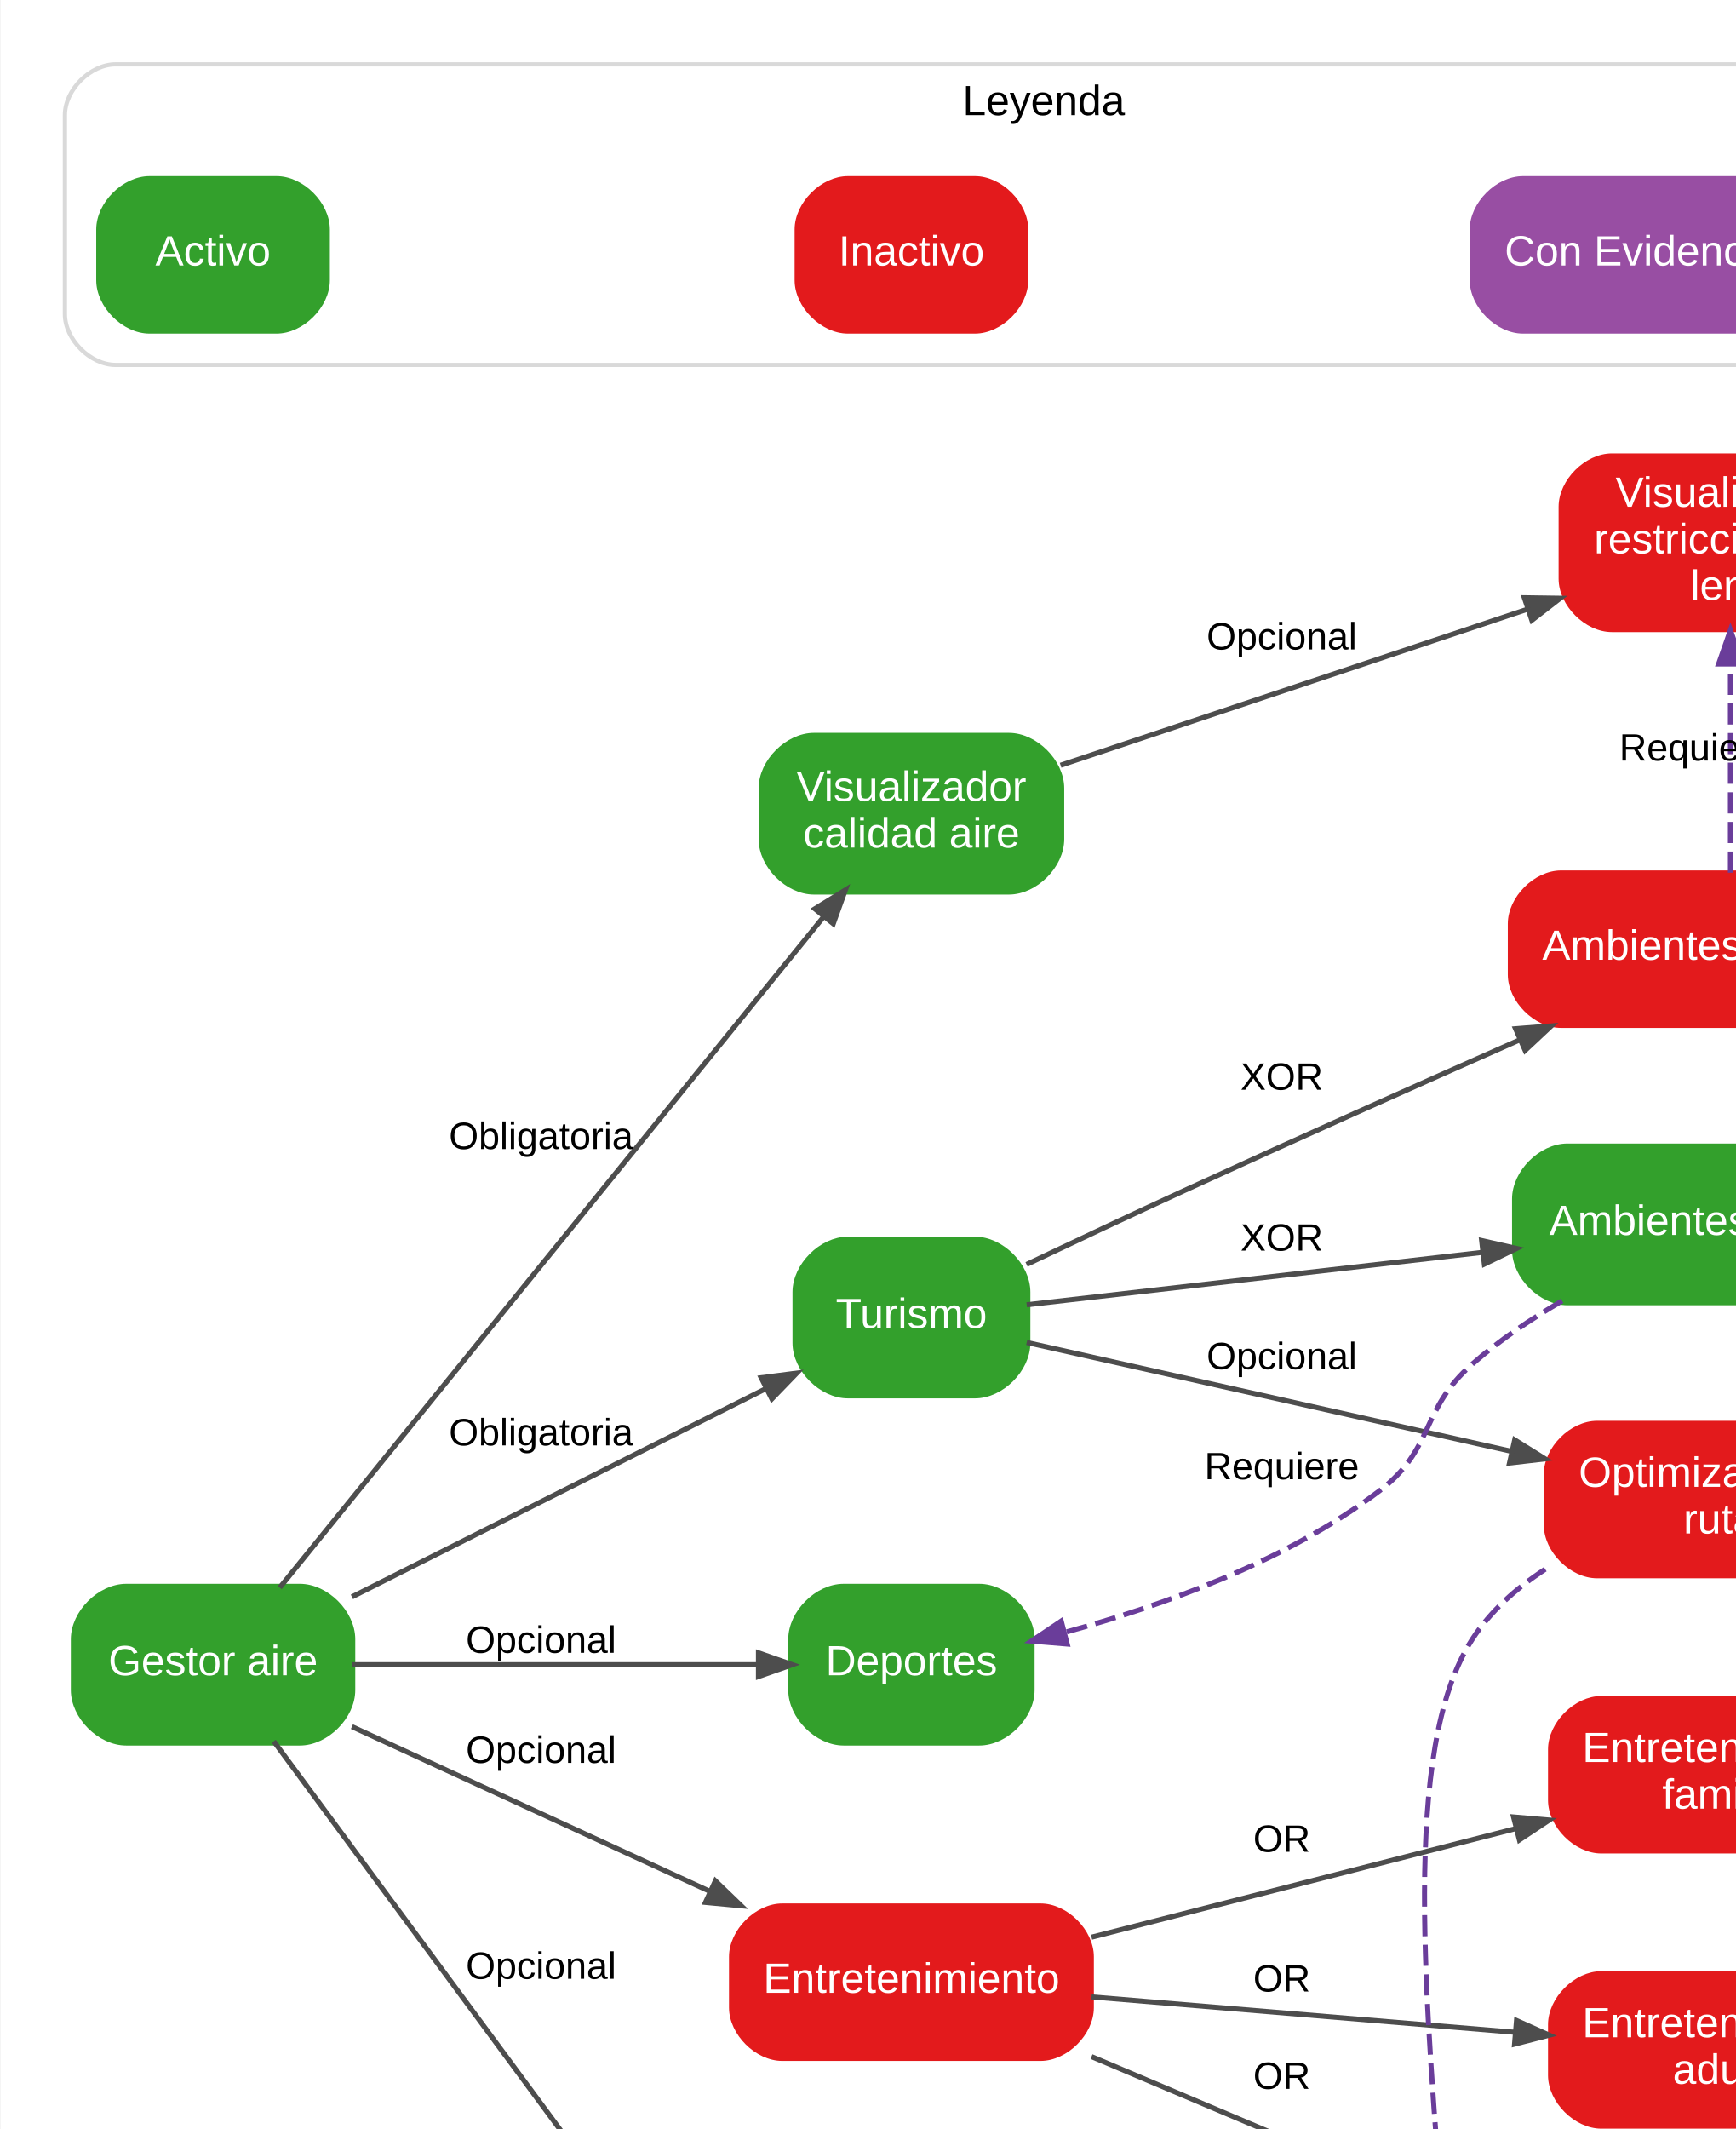
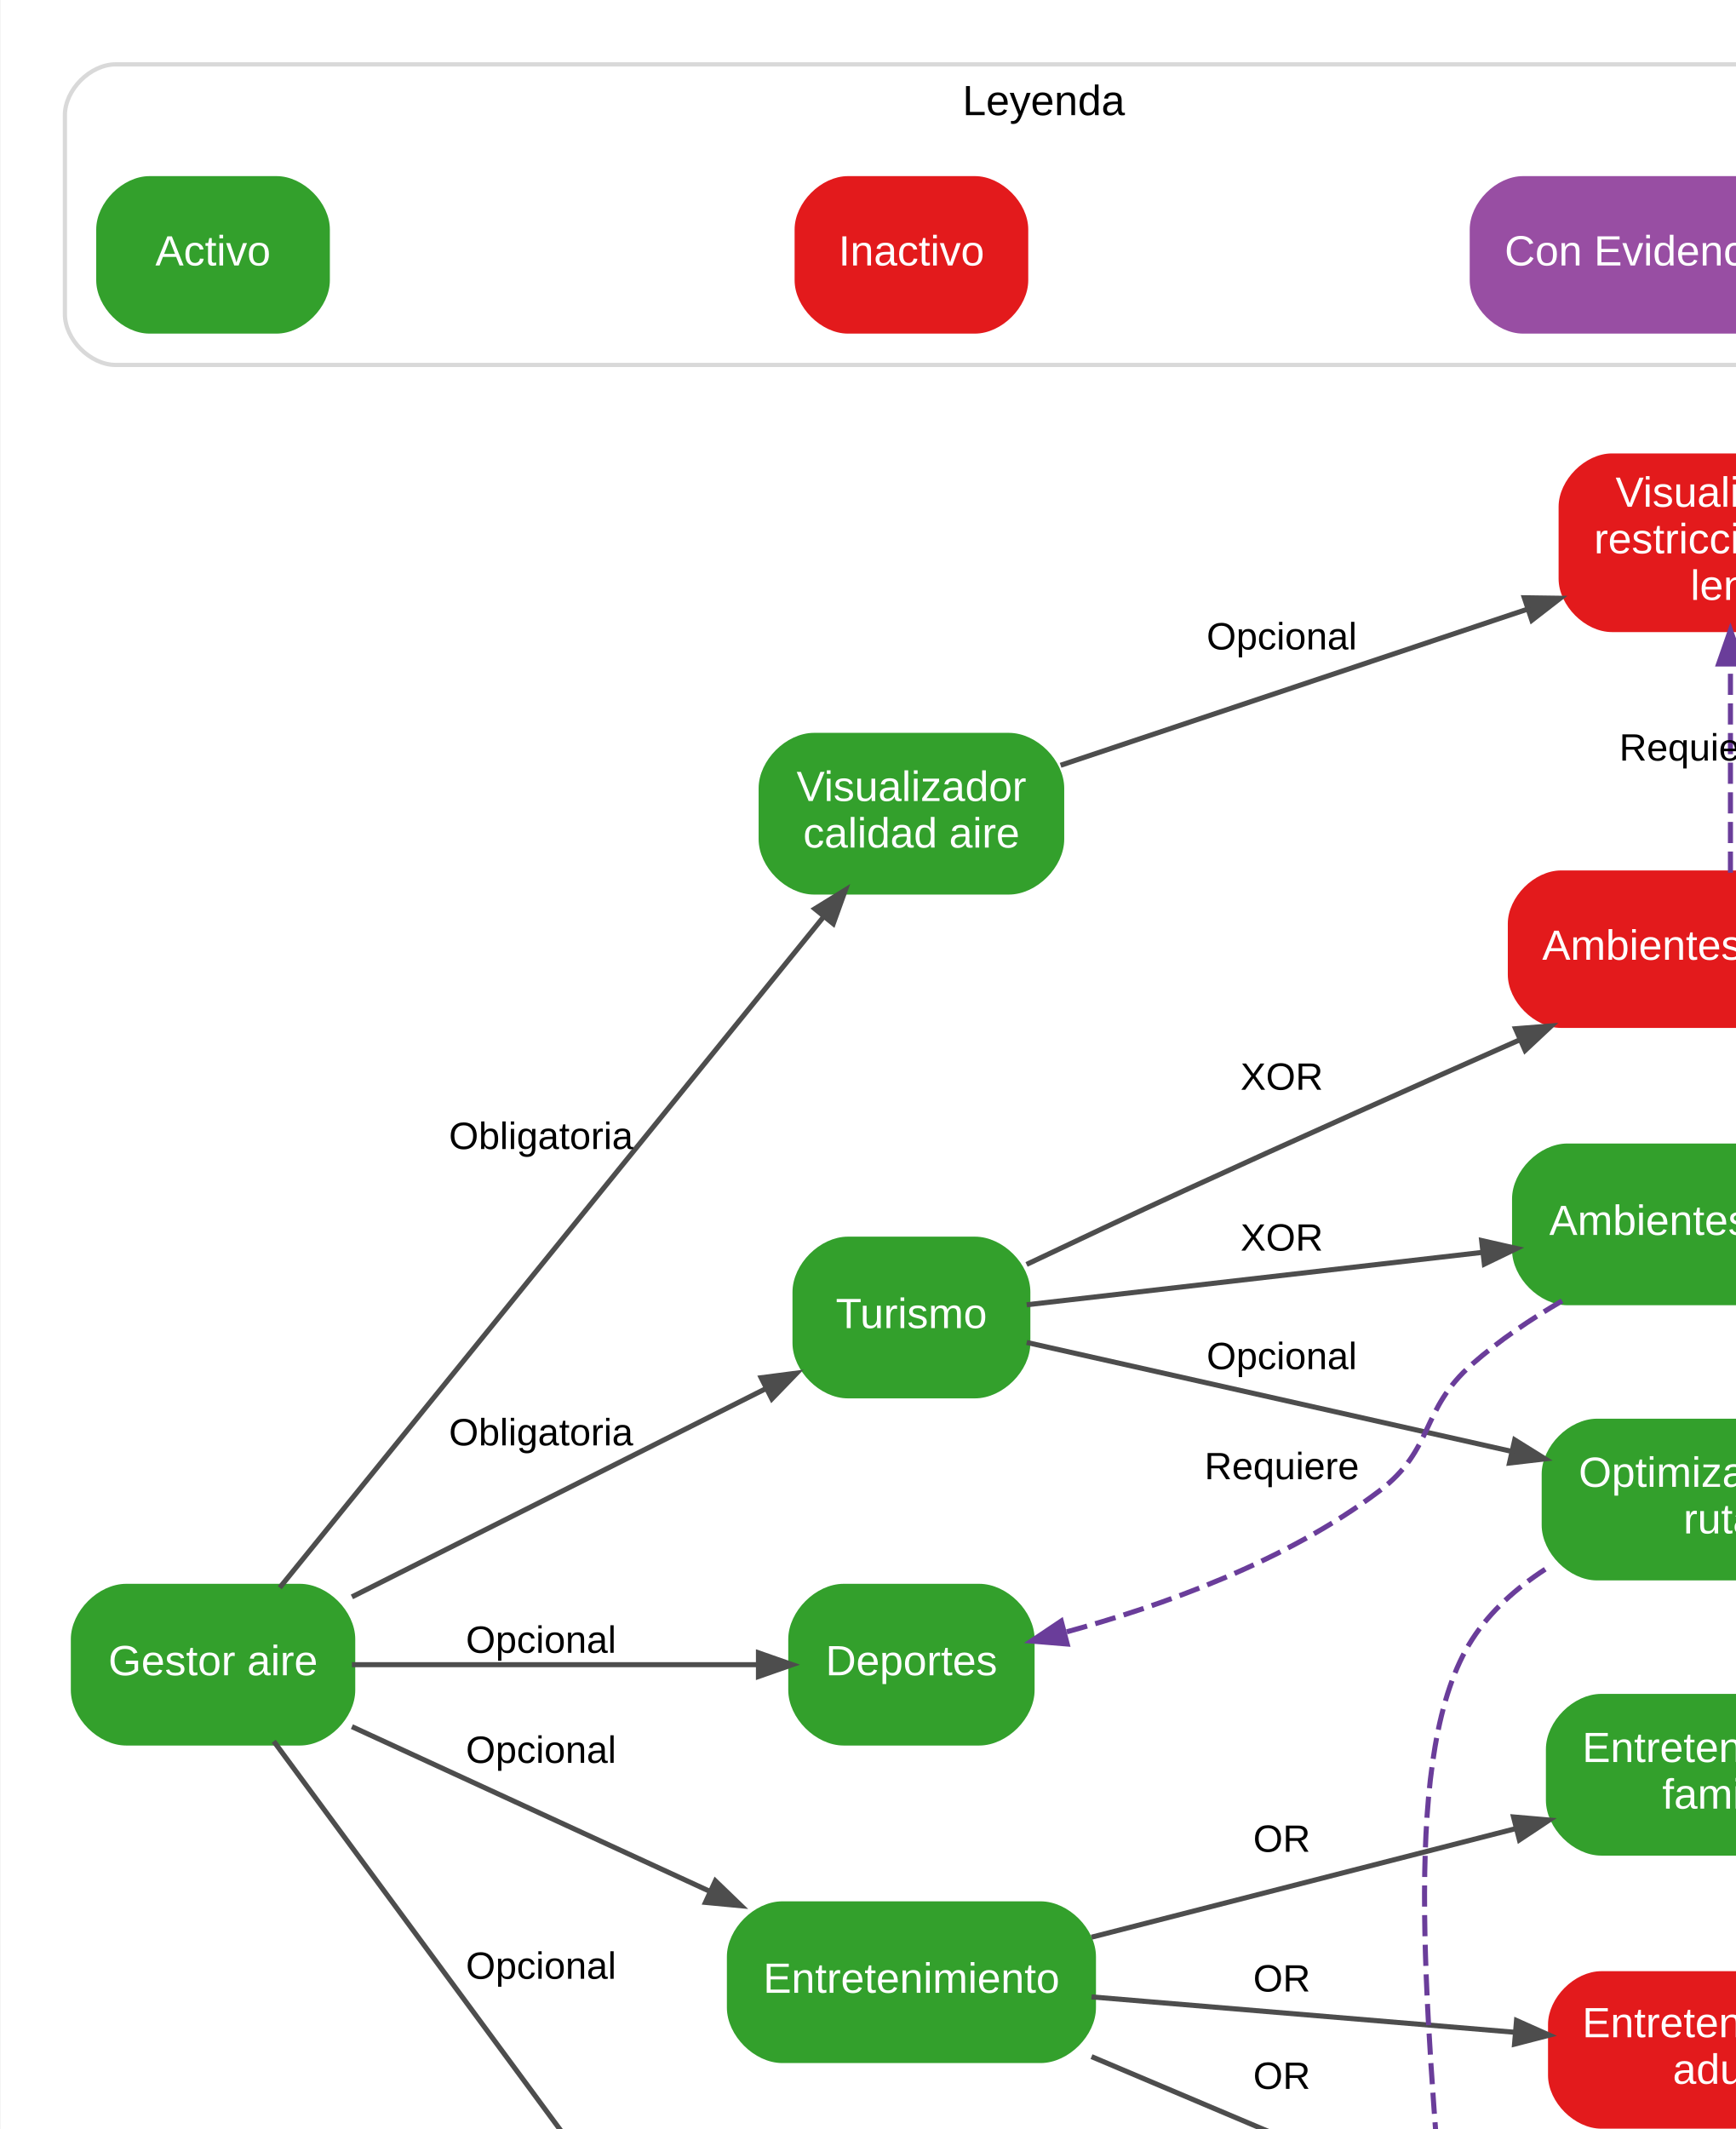
<svg xmlns="http://www.w3.org/2000/svg" width="958pt" height="1175pt" viewBox="0.00 0.00 626.90 769.40">
  <g id="graph0" class="graph" transform="scale(1.53 1.53) rotate(0) translate(7.2 762.2)">
    <polygon fill="white" stroke="transparent" points="-7.2,7.2 -7.2,-762.2 619.7,-762.2 619.7,7.2 -7.2,7.2" />
    <g id="clust1" class="cluster">
      <path fill="none" stroke="#d9d9d9" d="M20,-676C20,-676 458.5,-676 458.5,-676 464.5,-676 470.5,-682 470.5,-688 470.5,-688 470.5,-735 470.5,-735 470.5,-741 464.5,-747 458.5,-747 458.5,-747 20,-747 20,-747 14,-747 8,-741 8,-735 8,-735 8,-688 8,-688 8,-682 14,-676 20,-676" />
      <text text-anchor="middle" x="239.25" y="-735" font-family="Arial" font-size="10.00">Leyenda</text>
    </g>
    <g id="node1" class="node">
      <path fill="#33a02c" stroke="#33a02c" stroke-width="2.2" d="M63.5,-387C63.5,-387 22.5,-387 22.5,-387 16.5,-387 10.5,-381 10.5,-375 10.5,-375 10.5,-363 10.5,-363 10.5,-357 16.5,-351 22.5,-351 22.5,-351 63.5,-351 63.5,-351 69.5,-351 75.5,-357 75.5,-363 75.5,-363 75.5,-375 75.5,-375 75.5,-381 69.5,-387 63.5,-387" />
      <text text-anchor="middle" x="43" y="-366.5" font-family="Arial" font-size="10.00" fill="white">Gestor aire</text>
    </g>
    <g id="node2" class="node">
      <path fill="#33a02c" stroke="#33a02c" stroke-width="2.2" d="M231,-588C231,-588 185,-588 185,-588 179,-588 173,-582 173,-576 173,-576 173,-564 173,-564 173,-558 179,-552 185,-552 185,-552 231,-552 231,-552 237,-552 243,-558 243,-564 243,-564 243,-576 243,-576 243,-582 237,-588 231,-588" />
      <text text-anchor="middle" x="208" y="-573" font-family="Arial" font-size="10.00" fill="white">Visualizador</text>
      <text text-anchor="middle" x="208" y="-562" font-family="Arial" font-size="10.00" fill="white">calidad aire</text>
    </g>
    <g id="edge1" class="edge">
      <path fill="none" stroke="#4d4d4d" stroke-width="1.2" d="M58.75,-387.19C88.15,-423.44 154.05,-504.7 187.18,-545.56" />
      <polygon fill="#4d4d4d" stroke="#4d4d4d" stroke-width="1.2" points="185.18,-547.54 192.4,-551.99 189.53,-544.02 185.18,-547.54" />
      <text text-anchor="middle" x="120.5" y="-490.8" font-family="Arial" font-size="9.00">Obligatoria</text>
    </g>
    <g id="node4" class="node">
      <path fill="#33a02c" stroke="#33a02c" stroke-width="2.2" d="M223,-469C223,-469 193,-469 193,-469 187,-469 181,-463 181,-457 181,-457 181,-445 181,-445 181,-439 187,-433 193,-433 193,-433 223,-433 223,-433 229,-433 235,-439 235,-445 235,-445 235,-457 235,-457 235,-463 229,-469 223,-469" />
      <text text-anchor="middle" x="208" y="-448.5" font-family="Arial" font-size="10.00" fill="white">Turismo</text>
    </g>
    <g id="edge2" class="edge">
      <path fill="none" stroke="#4d4d4d" stroke-width="1.2" d="M75.81,-385.01C103.97,-399.17 144.91,-419.76 173.54,-434.17" />
      <polygon fill="#4d4d4d" stroke="#4d4d4d" stroke-width="1.2" points="172.5,-436.78 180.91,-437.87 175.02,-431.78 172.5,-436.78" />
      <text text-anchor="middle" x="120.5" y="-420.8" font-family="Arial" font-size="9.00">Obligatoria</text>
    </g>
    <g id="node7" class="node">
      <path fill="#33a02c" stroke="#33a02c" stroke-width="2.2" d="M224,-387C224,-387 192,-387 192,-387 186,-387 180,-381 180,-375 180,-375 180,-363 180,-363 180,-357 186,-351 192,-351 192,-351 224,-351 224,-351 230,-351 236,-357 236,-363 236,-363 236,-375 236,-375 236,-381 230,-387 224,-387" />
      <text text-anchor="middle" x="208" y="-366.5" font-family="Arial" font-size="10.00" fill="white">Deportes</text>
    </g>
    <g id="edge3" class="edge">
      <path fill="none" stroke="#4d4d4d" stroke-width="1.2" d="M75.81,-369C103.39,-369 143.23,-369 171.77,-369" />
      <polygon fill="#4d4d4d" stroke="#4d4d4d" stroke-width="1.2" points="171.86,-371.8 179.86,-369 171.86,-366.2 171.86,-371.8" />
      <text text-anchor="middle" x="120.5" y="-371.8" font-family="Arial" font-size="9.00">Opcional</text>
    </g>
    <g id="node8" class="node">
-       <path fill="#e31a1c" stroke="#e31a1c" stroke-width="1.2" d="M238.5,-312C238.5,-312 177.5,-312 177.5,-312 171.5,-312 165.5,-306 165.5,-300 165.5,-300 165.5,-288 165.5,-288 165.5,-282 171.5,-276 177.5,-276 177.5,-276 238.5,-276 238.5,-276 244.5,-276 250.5,-282 250.5,-288 250.5,-288 250.5,-300 250.5,-300 250.5,-306 244.5,-312 238.5,-312" />
+       <path fill="#33a02c" stroke="#33a02c" stroke-width="2.2" d="M238.5,-312C238.5,-312 177.5,-312 177.5,-312 171.5,-312 165.5,-306 165.5,-300 165.5,-300 165.5,-288 165.5,-288 165.5,-282 171.5,-276 177.5,-276 177.5,-276 238.5,-276 238.5,-276 244.5,-276 250.5,-282 250.5,-288 250.5,-288 250.5,-300 250.5,-300 250.5,-306 244.5,-312 238.5,-312" />
      <text text-anchor="middle" x="208" y="-291.5" font-family="Arial" font-size="10.00" fill="white">Entretenimiento</text>
    </g>
    <g id="edge4" class="edge">
      <path fill="none" stroke="#4d4d4d" stroke-width="1.2" d="M75.81,-354.36C99.87,-343.29 133.25,-327.93 160.32,-315.48" />
      <polygon fill="#4d4d4d" stroke="#4d4d4d" stroke-width="1.2" points="161.68,-317.93 167.78,-312.05 159.34,-312.85 161.68,-317.93" />
      <text text-anchor="middle" x="120.5" y="-345.8" font-family="Arial" font-size="9.00">Opcional</text>
    </g>
    <g id="node12" class="node">
      <path fill="#984ea3" stroke="#984ea3" stroke-width="2.2" d="M223,-166C223,-166 193,-166 193,-166 187,-166 181,-160 181,-154 181,-154 181,-142 181,-142 181,-136 187,-130 193,-130 193,-130 223,-130 223,-130 229,-130 235,-136 235,-142 235,-142 235,-154 235,-154 235,-160 229,-166 223,-166" />
      <text text-anchor="middle" x="208" y="-145.5" font-family="Arial" font-size="10.00" fill="white">HQC</text>
    </g>
    <g id="edge5" class="edge">
      <path fill="none" stroke="#4d4d4d" stroke-width="1.2" d="M57.34,-350.91C86.48,-311.4 155.88,-217.32 188.91,-172.52" />
      <polygon fill="#4d4d4d" stroke="#4d4d4d" stroke-width="1.2" points="191.21,-174.13 193.71,-166.03 186.7,-170.8 191.21,-174.13" />
      <text text-anchor="middle" x="120.5" y="-294.8" font-family="Arial" font-size="9.00">Opcional</text>
    </g>
    <g id="node3" class="node">
      <path fill="#e31a1c" stroke="#e31a1c" stroke-width="1.2" d="M429.5,-654.5C429.5,-654.5 373.5,-654.5 373.5,-654.5 367.5,-654.5 361.5,-648.5 361.5,-642.5 361.5,-642.5 361.5,-625.5 361.5,-625.5 361.5,-619.5 367.5,-613.5 373.5,-613.5 373.5,-613.5 429.5,-613.5 429.5,-613.5 435.5,-613.5 441.5,-619.5 441.5,-625.5 441.5,-625.5 441.5,-642.5 441.5,-642.5 441.5,-648.5 435.5,-654.5 429.5,-654.5" />
      <text text-anchor="middle" x="401.5" y="-642.5" font-family="Arial" font-size="10.00" fill="white">Visualizador</text>
      <text text-anchor="middle" x="401.5" y="-631.5" font-family="Arial" font-size="10.00" fill="white">restriccion uso</text>
      <text text-anchor="middle" x="401.5" y="-620.5" font-family="Arial" font-size="10.00" fill="white">lena</text>
    </g>
    <g id="edge6" class="edge">
      <path fill="none" stroke="#4d4d4d" stroke-width="1.2" d="M243.24,-581.44C273.91,-591.69 319.2,-606.83 353.3,-618.23" />
      <polygon fill="#4d4d4d" stroke="#4d4d4d" stroke-width="1.2" points="352.8,-621.01 361.28,-620.89 354.58,-615.7 352.8,-621.01" />
      <text text-anchor="middle" x="295.5" y="-608.8" font-family="Arial" font-size="9.00">Opcional</text>
    </g>
    <g id="node5" class="node">
      <path fill="#e31a1c" stroke="#e31a1c" stroke-width="1.2" d="M441.5,-556C441.5,-556 361.5,-556 361.5,-556 355.5,-556 349.5,-550 349.5,-544 349.5,-544 349.5,-532 349.5,-532 349.5,-526 355.5,-520 361.5,-520 361.5,-520 441.5,-520 441.5,-520 447.5,-520 453.5,-526 453.5,-532 453.5,-532 453.5,-544 453.5,-544 453.5,-550 447.5,-556 441.5,-556" />
      <text text-anchor="middle" x="401.5" y="-535.5" font-family="Arial" font-size="10.00" fill="white">Ambientes cerrados</text>
    </g>
    <g id="edge7" class="edge">
      <path fill="none" stroke="#4d4d4d" stroke-width="1.2" d="M235.2,-463.54C246.63,-468.97 260.2,-475.36 272.5,-481 298.54,-492.95 327.7,-505.96 351.61,-516.54" />
      <polygon fill="#4d4d4d" stroke="#4d4d4d" stroke-width="1.2" points="350.73,-519.21 359.18,-519.88 352.99,-514.09 350.73,-519.21" />
      <text text-anchor="middle" x="295.5" y="-504.8" font-family="Arial" font-size="9.00">XOR</text>
    </g>
    <g id="node6" class="node">
      <path fill="#33a02c" stroke="#33a02c" stroke-width="2.2" d="M440,-491C440,-491 363,-491 363,-491 357,-491 351,-485 351,-479 351,-479 351,-467 351,-467 351,-461 357,-455 363,-455 363,-455 440,-455 440,-455 446,-455 452,-461 452,-467 452,-467 452,-479 452,-479 452,-485 446,-491 440,-491" />
      <text text-anchor="middle" x="401.5" y="-470.5" font-family="Arial" font-size="10.00" fill="white">Ambientes abiertos</text>
    </g>
    <g id="edge8" class="edge">
      <path fill="none" stroke="#4d4d4d" stroke-width="1.2" d="M235.23,-454.01C262.84,-457.19 307.2,-462.28 343.02,-466.4" />
      <polygon fill="#4d4d4d" stroke="#4d4d4d" stroke-width="1.2" points="342.72,-469.18 350.98,-467.31 343.36,-463.62 342.72,-469.18" />
      <text text-anchor="middle" x="295.5" y="-466.8" font-family="Arial" font-size="9.00">XOR</text>
    </g>
    <g id="node19" class="node">
-       <path fill="#e31a1c" stroke="#e31a1c" stroke-width="1.2" d="M433,-426C433,-426 370,-426 370,-426 364,-426 358,-420 358,-414 358,-414 358,-402 358,-402 358,-396 364,-390 370,-390 370,-390 433,-390 433,-390 439,-390 445,-396 445,-402 445,-402 445,-414 445,-414 445,-420 439,-426 433,-426" />
+       <path fill="#33a02c" stroke="#33a02c" stroke-width="2.2" d="M433,-426C433,-426 370,-426 370,-426 364,-426 358,-420 358,-414 358,-414 358,-402 358,-402 358,-396 364,-390 370,-390 370,-390 433,-390 433,-390 439,-390 445,-396 445,-402 445,-402 445,-414 445,-414 445,-420 439,-426 433,-426" />
      <text text-anchor="middle" x="401.5" y="-411" font-family="Arial" font-size="10.00" fill="white">Optimizacion de</text>
      <text text-anchor="middle" x="401.5" y="-400" font-family="Arial" font-size="10.00" fill="white">rutas</text>
    </g>
    <g id="edge9" class="edge">
      <path fill="none" stroke="#4d4d4d" stroke-width="1.2" d="M235.23,-445.11C264.56,-438.52 312.77,-427.7 349.58,-419.43" />
      <polygon fill="#4d4d4d" stroke="#4d4d4d" stroke-width="1.2" points="350.53,-422.09 357.72,-417.61 349.3,-416.63 350.53,-422.09" />
      <text text-anchor="middle" x="295.5" y="-438.8" font-family="Arial" font-size="9.00">Opcional</text>
    </g>
    <g id="edge10" class="edge">
      <path fill="none" stroke="#6a3d9a" stroke-width="1.2" stroke-dasharray="5,2" d="M401.5,-556.06C401.5,-569.93 401.5,-589.37 401.5,-605.36" />
      <polygon fill="#6a3d9a" stroke="#6a3d9a" stroke-width="1.2" points="398.7,-605.36 401.5,-613.36 404.3,-605.36 398.7,-605.36" />
      <text text-anchor="middle" x="393.5" y="-582.55" font-family="Arial" font-size="9.00">Requiere</text>
    </g>
    <g id="edge11" class="edge">
      <path fill="none" stroke="#6a3d9a" stroke-width="1.2" stroke-dasharray="5,2" d="M361.72,-454.93C354.28,-450.59 346.84,-445.57 340.5,-440 328.07,-429.09 331.68,-419.98 318.5,-410 296.5,-393.34 266.98,-382.81 244.13,-376.6" />
      <polygon fill="#6a3d9a" stroke="#6a3d9a" stroke-width="1.2" points="244.8,-373.88 236.35,-374.58 243.39,-379.3 244.8,-373.88" />
      <text text-anchor="middle" x="295.5" y="-412.8" font-family="Arial" font-size="9.00">Requiere</text>
    </g>
    <g id="node9" class="node">
-       <path fill="#e31a1c" stroke="#e31a1c" stroke-width="1.2" d="M432,-361C432,-361 371,-361 371,-361 365,-361 359,-355 359,-349 359,-349 359,-337 359,-337 359,-331 365,-325 371,-325 371,-325 432,-325 432,-325 438,-325 444,-331 444,-337 444,-337 444,-349 444,-349 444,-355 438,-361 432,-361" />
+       <path fill="#33a02c" stroke="#33a02c" stroke-width="2.2" d="M432,-361C432,-361 371,-361 371,-361 365,-361 359,-355 359,-349 359,-349 359,-337 359,-337 359,-331 365,-325 371,-325 371,-325 432,-325 432,-325 438,-325 444,-331 444,-337 444,-337 444,-349 444,-349 444,-355 438,-361 432,-361" />
      <text text-anchor="middle" x="401.5" y="-346" font-family="Arial" font-size="10.00" fill="white">Entretenimiento</text>
      <text text-anchor="middle" x="401.5" y="-335" font-family="Arial" font-size="10.00" fill="white">familiar</text>
    </g>
    <g id="edge12" class="edge">
      <path fill="none" stroke="#4d4d4d" stroke-width="1.2" d="M250.55,-304.63C279.94,-312.15 319.48,-322.27 350.58,-330.23" />
      <polygon fill="#4d4d4d" stroke="#4d4d4d" stroke-width="1.2" points="350.25,-333.03 358.7,-332.3 351.64,-327.61 350.25,-333.03" />
      <text text-anchor="middle" x="295.5" y="-324.8" font-family="Arial" font-size="9.00">OR</text>
    </g>
    <g id="node10" class="node">
      <path fill="#e31a1c" stroke="#e31a1c" stroke-width="1.2" d="M432,-296C432,-296 371,-296 371,-296 365,-296 359,-290 359,-284 359,-284 359,-272 359,-272 359,-266 365,-260 371,-260 371,-260 432,-260 432,-260 438,-260 444,-266 444,-272 444,-272 444,-284 444,-284 444,-290 438,-296 432,-296" />
      <text text-anchor="middle" x="401.5" y="-281" font-family="Arial" font-size="10.00" fill="white">Entretenimiento</text>
      <text text-anchor="middle" x="401.5" y="-270" font-family="Arial" font-size="10.00" fill="white">adulto</text>
    </g>
    <g id="edge13" class="edge">
      <path fill="none" stroke="#4d4d4d" stroke-width="1.2" d="M250.55,-290.53C279.94,-288.07 319.48,-284.77 350.58,-282.17" />
      <polygon fill="#4d4d4d" stroke="#4d4d4d" stroke-width="1.2" points="350.96,-284.95 358.7,-281.49 350.49,-279.37 350.96,-284.95" />
      <text text-anchor="middle" x="295.5" y="-291.8" font-family="Arial" font-size="9.00">OR</text>
    </g>
    <g id="node11" class="node">
      <path fill="#e31a1c" stroke="#e31a1c" stroke-width="1.2" d="M432,-231C432,-231 371,-231 371,-231 365,-231 359,-225 359,-219 359,-219 359,-207 359,-207 359,-201 365,-195 371,-195 371,-195 432,-195 432,-195 438,-195 444,-201 444,-207 444,-207 444,-219 444,-219 444,-225 438,-231 432,-231" />
      <text text-anchor="middle" x="401.5" y="-216" font-family="Arial" font-size="10.00" fill="white">Entretenimiento</text>
      <text text-anchor="middle" x="401.5" y="-205" font-family="Arial" font-size="10.00" fill="white">tercera edad</text>
    </g>
    <g id="edge14" class="edge">
      <path fill="none" stroke="#4d4d4d" stroke-width="1.2" d="M250.55,-276.42C280.06,-263.94 319.81,-247.13 350.97,-233.95" />
      <polygon fill="#4d4d4d" stroke="#4d4d4d" stroke-width="1.2" points="352.42,-236.38 358.7,-230.68 350.24,-231.22 352.42,-236.38" />
      <text text-anchor="middle" x="295.5" y="-268.8" font-family="Arial" font-size="9.00">OR</text>
    </g>
    <g id="node13" class="node">
      <path fill="#33a02c" stroke="#33a02c" stroke-width="2.2" d="M417,-166C417,-166 386,-166 386,-166 380,-166 374,-160 374,-154 374,-154 374,-142 374,-142 374,-136 380,-130 386,-130 386,-130 417,-130 417,-130 423,-130 429,-136 429,-142 429,-142 429,-154 429,-154 429,-160 423,-166 417,-166" />
      <text text-anchor="middle" x="401.5" y="-145.5" font-family="Arial" font-size="10.00" fill="white">Backend</text>
    </g>
    <g id="edge15" class="edge">
      <path fill="none" stroke="#4d4d4d" stroke-width="1.2" d="M235.23,-148C269.13,-148 328.26,-148 365.84,-148" />
      <polygon fill="#4d4d4d" stroke="#4d4d4d" stroke-width="1.2" points="365.98,-150.8 373.98,-148 365.98,-145.2 365.98,-150.8" />
      <text text-anchor="middle" x="295.5" y="-150.8" font-family="Arial" font-size="9.00">Obligatoria</text>
    </g>
    <g id="node14" class="node">
      <path fill="#33a02c" stroke="#33a02c" stroke-width="2.2" d="M418.5,-101C418.5,-101 384.5,-101 384.5,-101 378.5,-101 372.5,-95 372.5,-89 372.5,-89 372.5,-77 372.5,-77 372.5,-71 378.5,-65 384.5,-65 384.5,-65 418.5,-65 418.5,-65 424.5,-65 430.5,-71 430.5,-77 430.5,-77 430.5,-89 430.5,-89 430.5,-95 424.5,-101 418.5,-101" />
      <text text-anchor="middle" x="401.5" y="-80.5" font-family="Arial" font-size="10.00" fill="white">Algoritmo</text>
    </g>
    <g id="edge16" class="edge">
      <path fill="none" stroke="#4d4d4d" stroke-width="1.2" d="M235.23,-139.1C268.79,-127.7 327.09,-107.92 364.72,-95.15" />
      <polygon fill="#4d4d4d" stroke="#4d4d4d" stroke-width="1.2" points="365.74,-97.76 372.42,-92.53 363.94,-92.45 365.74,-97.76" />
      <text text-anchor="middle" x="295.5" y="-128.8" font-family="Arial" font-size="9.00">Obligatoria</text>
    </g>
    <g id="node15" class="node">
      <path fill="#984ea3" stroke="#984ea3" stroke-width="2.2" d="M600.5,-231C600.5,-231 538.5,-231 538.5,-231 532.5,-231 526.5,-225 526.5,-219 526.5,-219 526.5,-207 526.5,-207 526.5,-201 532.5,-195 538.5,-195 538.5,-195 600.5,-195 600.5,-195 606.5,-195 612.5,-201 612.5,-207 612.5,-207 612.5,-219 612.5,-219 612.5,-225 606.5,-231 600.5,-231" />
      <text text-anchor="middle" x="569.5" y="-210.5" font-family="Arial" font-size="10.00" fill="white">Qiskit Simulator</text>
    </g>
    <g id="edge17" class="edge">
      <path fill="none" stroke="#4d4d4d" stroke-width="1.2" d="M429.17,-158.44C453.23,-167.87 489.25,-181.97 518.64,-193.48" />
      <polygon fill="#4d4d4d" stroke="#4d4d4d" stroke-width="1.2" points="517.88,-196.18 526.35,-196.49 519.92,-190.97 517.88,-196.18" />
      <text text-anchor="middle" x="494.5" y="-189.8" font-family="Arial" font-size="9.00">XOR</text>
    </g>
    <g id="node16" class="node">
      <path fill="#e31a1c" stroke="#e31a1c" stroke-width="1.2" d="M597,-166C597,-166 542,-166 542,-166 536,-166 530,-160 530,-154 530,-154 530,-142 530,-142 530,-136 536,-130 542,-130 542,-130 597,-130 597,-130 603,-130 609,-136 609,-142 609,-142 609,-154 609,-154 609,-160 603,-166 597,-166" />
      <text text-anchor="middle" x="569.5" y="-145.5" font-family="Arial" font-size="10.00" fill="white">Cirq Simulator</text>
    </g>
    <g id="edge18" class="edge">
      <path fill="none" stroke="#4d4d4d" stroke-width="1.2" d="M429.17,-148C454.05,-148 491.72,-148 521.62,-148" />
      <polygon fill="#4d4d4d" stroke="#4d4d4d" stroke-width="1.2" points="521.83,-150.8 529.83,-148 521.83,-145.2 521.83,-150.8" />
      <text text-anchor="middle" x="494.5" y="-150.8" font-family="Arial" font-size="9.00">XOR</text>
    </g>
    <g id="node17" class="node">
      <path fill="#33a02c" stroke="#33a02c" stroke-width="2.2" d="M584.5,-101C584.5,-101 554.5,-101 554.5,-101 548.5,-101 542.5,-95 542.5,-89 542.5,-89 542.5,-77 542.5,-77 542.5,-71 548.5,-65 554.5,-65 554.5,-65 584.5,-65 584.5,-65 590.5,-65 596.5,-71 596.5,-77 596.5,-77 596.5,-89 596.5,-89 596.5,-95 590.5,-101 584.5,-101" />
      <text text-anchor="middle" x="569.5" y="-80.5" font-family="Arial" font-size="10.00" fill="white">QAOA</text>
    </g>
    <g id="edge19" class="edge">
      <path fill="none" stroke="#4d4d4d" stroke-width="1.2" d="M430.66,-83C459.24,-83 503.52,-83 534.14,-83" />
      <polygon fill="#4d4d4d" stroke="#4d4d4d" stroke-width="1.2" points="534.39,-85.8 542.39,-83 534.39,-80.2 534.39,-85.8" />
      <text text-anchor="middle" x="494.5" y="-85.8" font-family="Arial" font-size="9.00">XOR</text>
    </g>
    <g id="node18" class="node">
      <path fill="#e31a1c" stroke="#e31a1c" stroke-width="1.2" d="M584.5,-36C584.5,-36 554.5,-36 554.5,-36 548.5,-36 542.5,-30 542.5,-24 542.5,-24 542.5,-12 542.5,-12 542.5,-6 548.5,0 554.5,0 554.5,0 584.5,0 584.5,0 590.5,0 596.5,-6 596.5,-12 596.5,-12 596.5,-24 596.5,-24 596.5,-30 590.5,-36 584.5,-36" />
      <text text-anchor="middle" x="569.5" y="-15.5" font-family="Arial" font-size="10.00" fill="white">VQE</text>
    </g>
    <g id="edge20" class="edge">
      <path fill="none" stroke="#4d4d4d" stroke-width="1.2" d="M430.66,-71.97C459.48,-60.69 504.28,-43.15 534.92,-31.15" />
      <polygon fill="#4d4d4d" stroke="#4d4d4d" stroke-width="1.2" points="535.97,-33.75 542.39,-28.22 533.92,-28.53 535.97,-33.75" />
      <text text-anchor="middle" x="494.5" y="-53.8" font-family="Arial" font-size="9.00">XOR</text>
    </g>
    <g id="edge21" class="edge">
      <path fill="none" stroke="#6a3d9a" stroke-width="1.2" stroke-dasharray="5,2" d="M357.74,-391.54C350.99,-387.14 344.82,-381.69 340.5,-375 306.65,-322.56 364.33,-137.37 318.5,-95 292.77,-71.21 254.39,-100.53 230.57,-124.1" />
      <polygon fill="#6a3d9a" stroke="#6a3d9a" stroke-width="1.2" points="228.45,-122.27 224.84,-129.94 232.44,-126.19 228.45,-122.27" />
      <text text-anchor="middle" x="295.5" y="-97.8" font-family="Arial" font-size="9.00">Requiere</text>
    </g>
    <g id="node20" class="node">
      <path fill="#33a02c" stroke="#33a02c" stroke-width="1.2" d="M58,-720C58,-720 28,-720 28,-720 22,-720 16,-714 16,-708 16,-708 16,-696 16,-696 16,-690 22,-684 28,-684 28,-684 58,-684 58,-684 64,-684 70,-690 70,-696 70,-696 70,-708 70,-708 70,-714 64,-720 58,-720" />
      <text text-anchor="middle" x="43" y="-699.5" font-family="Arial" font-size="10.00" fill="white">Activo</text>
    </g>
    <g id="node21" class="node">
      <path fill="#e31a1c" stroke="#e31a1c" stroke-width="1.2" d="M223,-720C223,-720 193,-720 193,-720 187,-720 181,-714 181,-708 181,-708 181,-696 181,-696 181,-690 187,-684 193,-684 193,-684 223,-684 223,-684 229,-684 235,-690 235,-696 235,-696 235,-708 235,-708 235,-714 229,-720 223,-720" />
      <text text-anchor="middle" x="208" y="-699.5" font-family="Arial" font-size="10.00" fill="white">Inactivo</text>
    </g>
    <g id="node22" class="node">
      <path fill="#984ea3" stroke="#984ea3" stroke-width="1.2" d="M450.5,-720C450.5,-720 352.5,-720 352.5,-720 346.5,-720 340.5,-714 340.5,-708 340.5,-708 340.5,-696 340.5,-696 340.5,-690 346.5,-684 352.5,-684 352.5,-684 450.5,-684 450.5,-684 456.5,-684 462.5,-690 462.5,-696 462.5,-696 462.5,-708 462.5,-708 462.5,-714 456.5,-720 450.5,-720" />
      <text text-anchor="middle" x="401.5" y="-699.5" font-family="Arial" font-size="10.00" fill="white">Con Evidencia Cuántica</text>
    </g>
  </g>
</svg>
